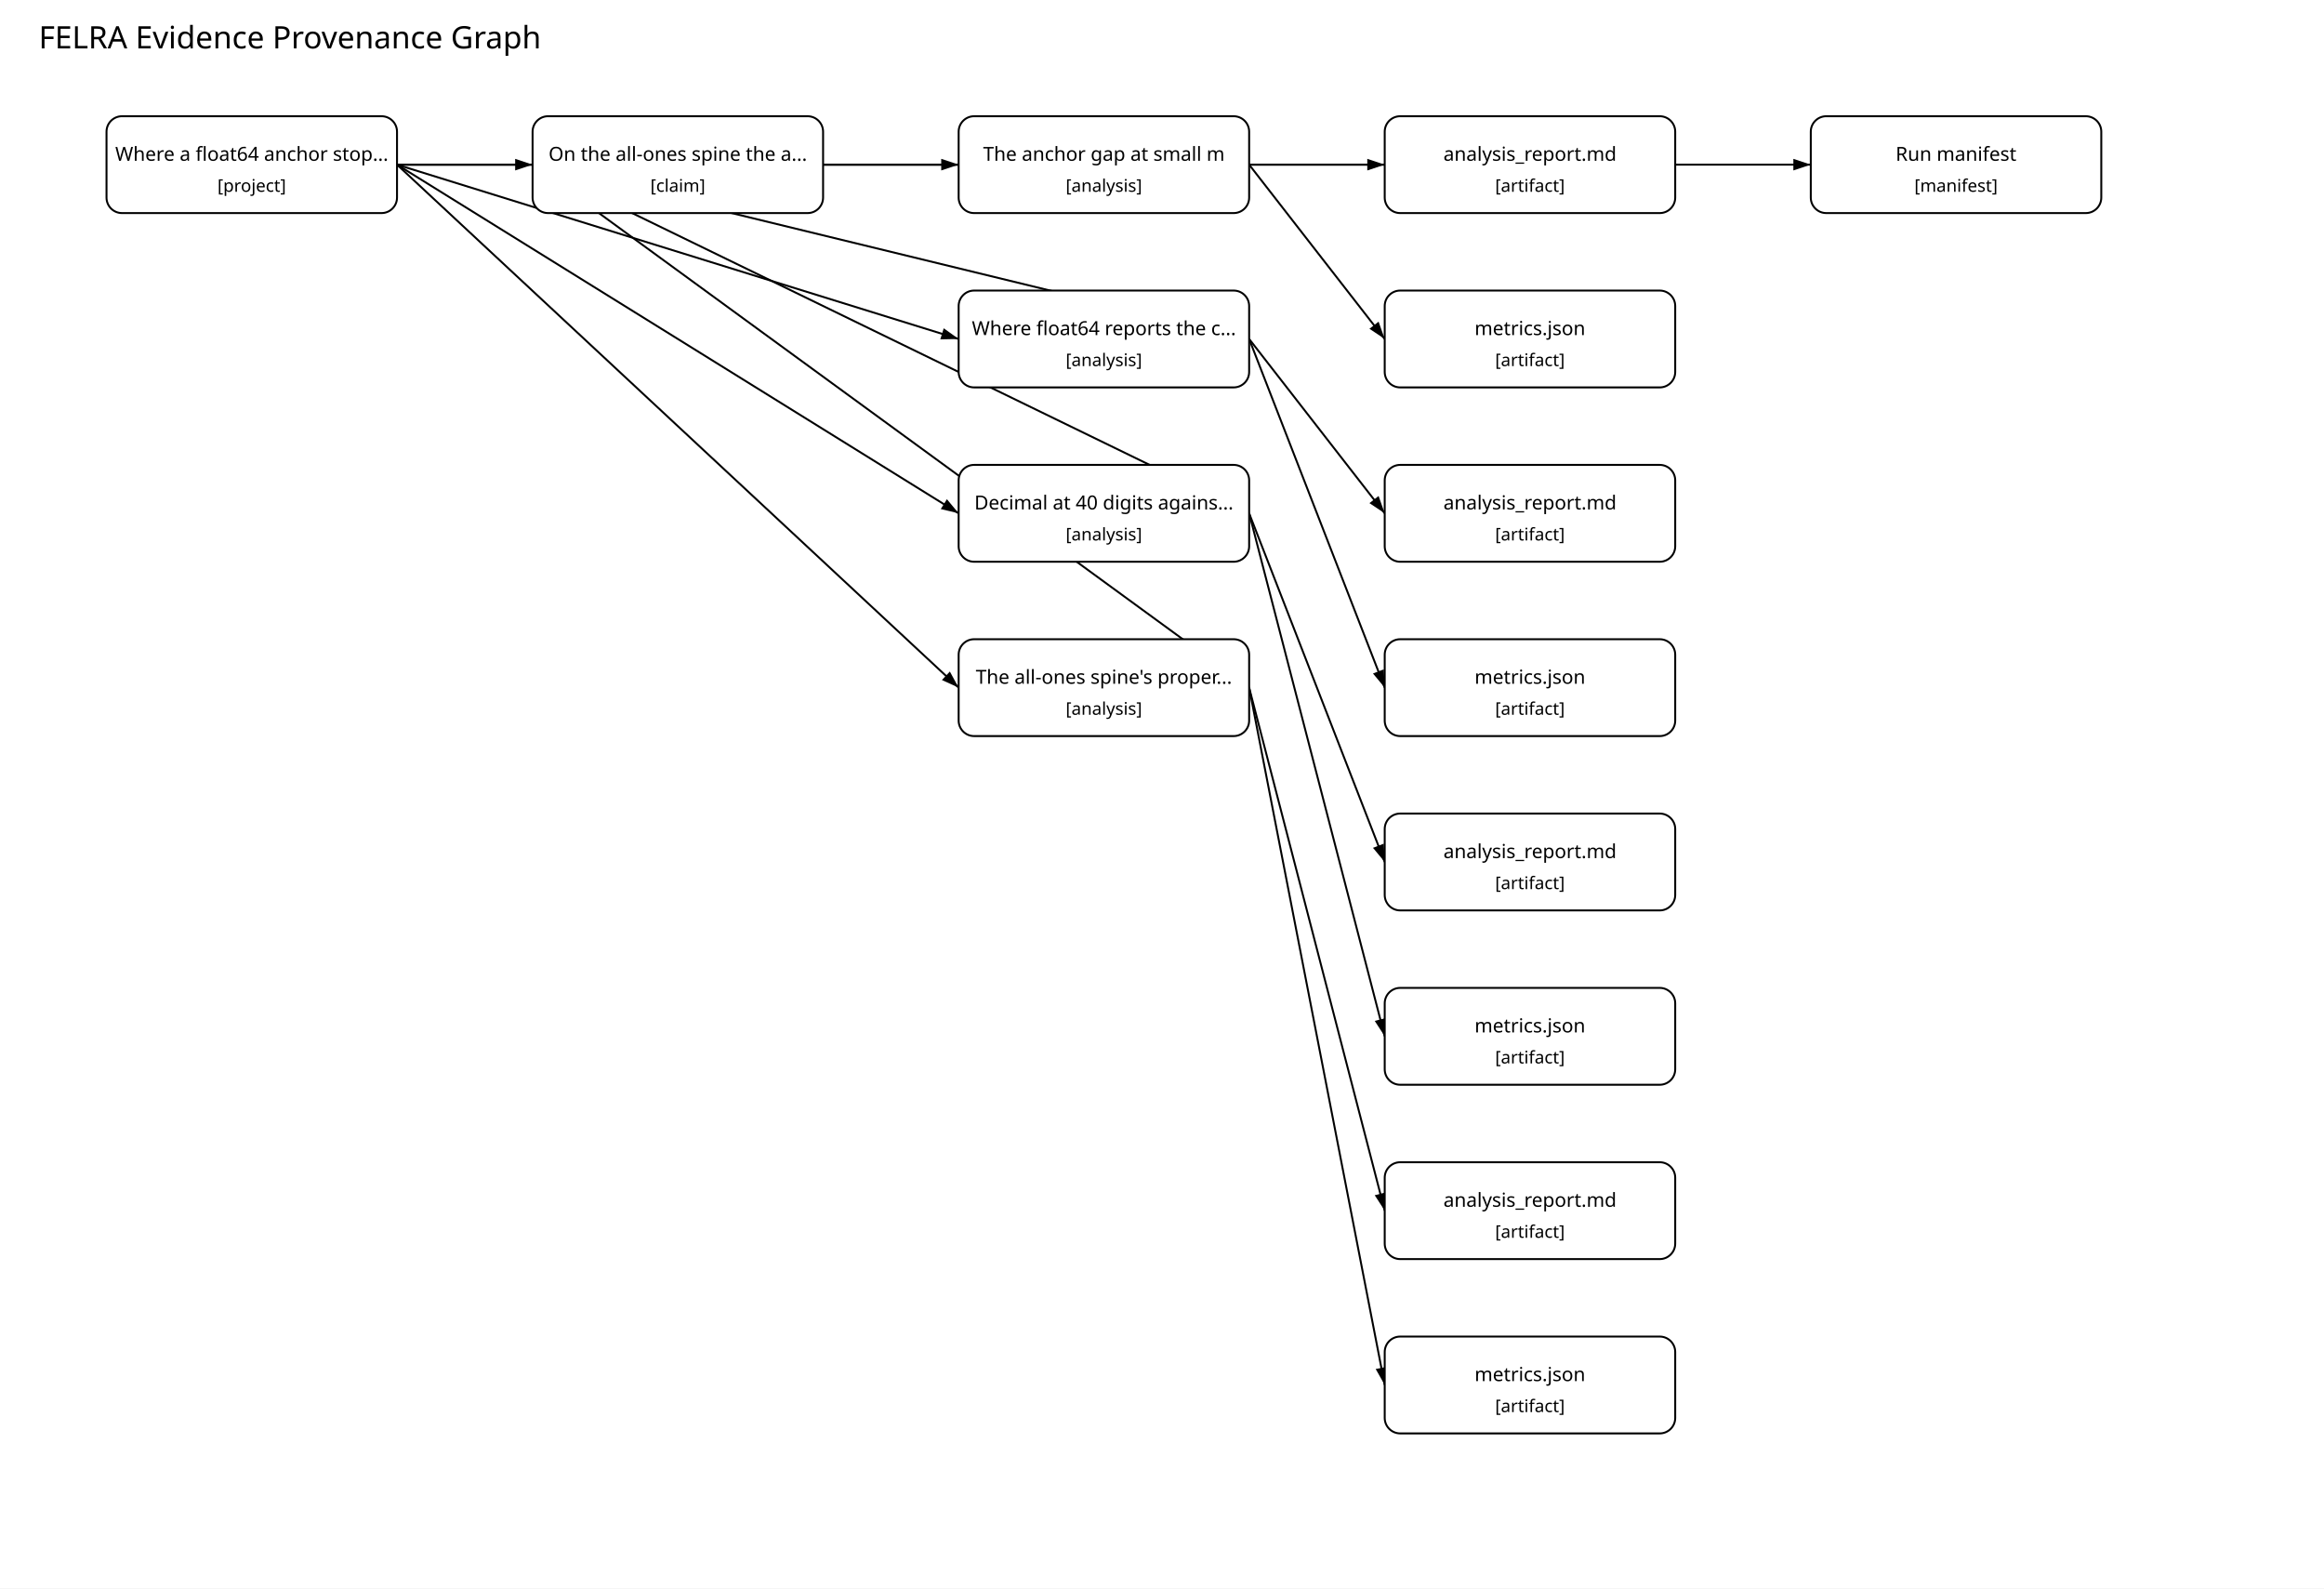
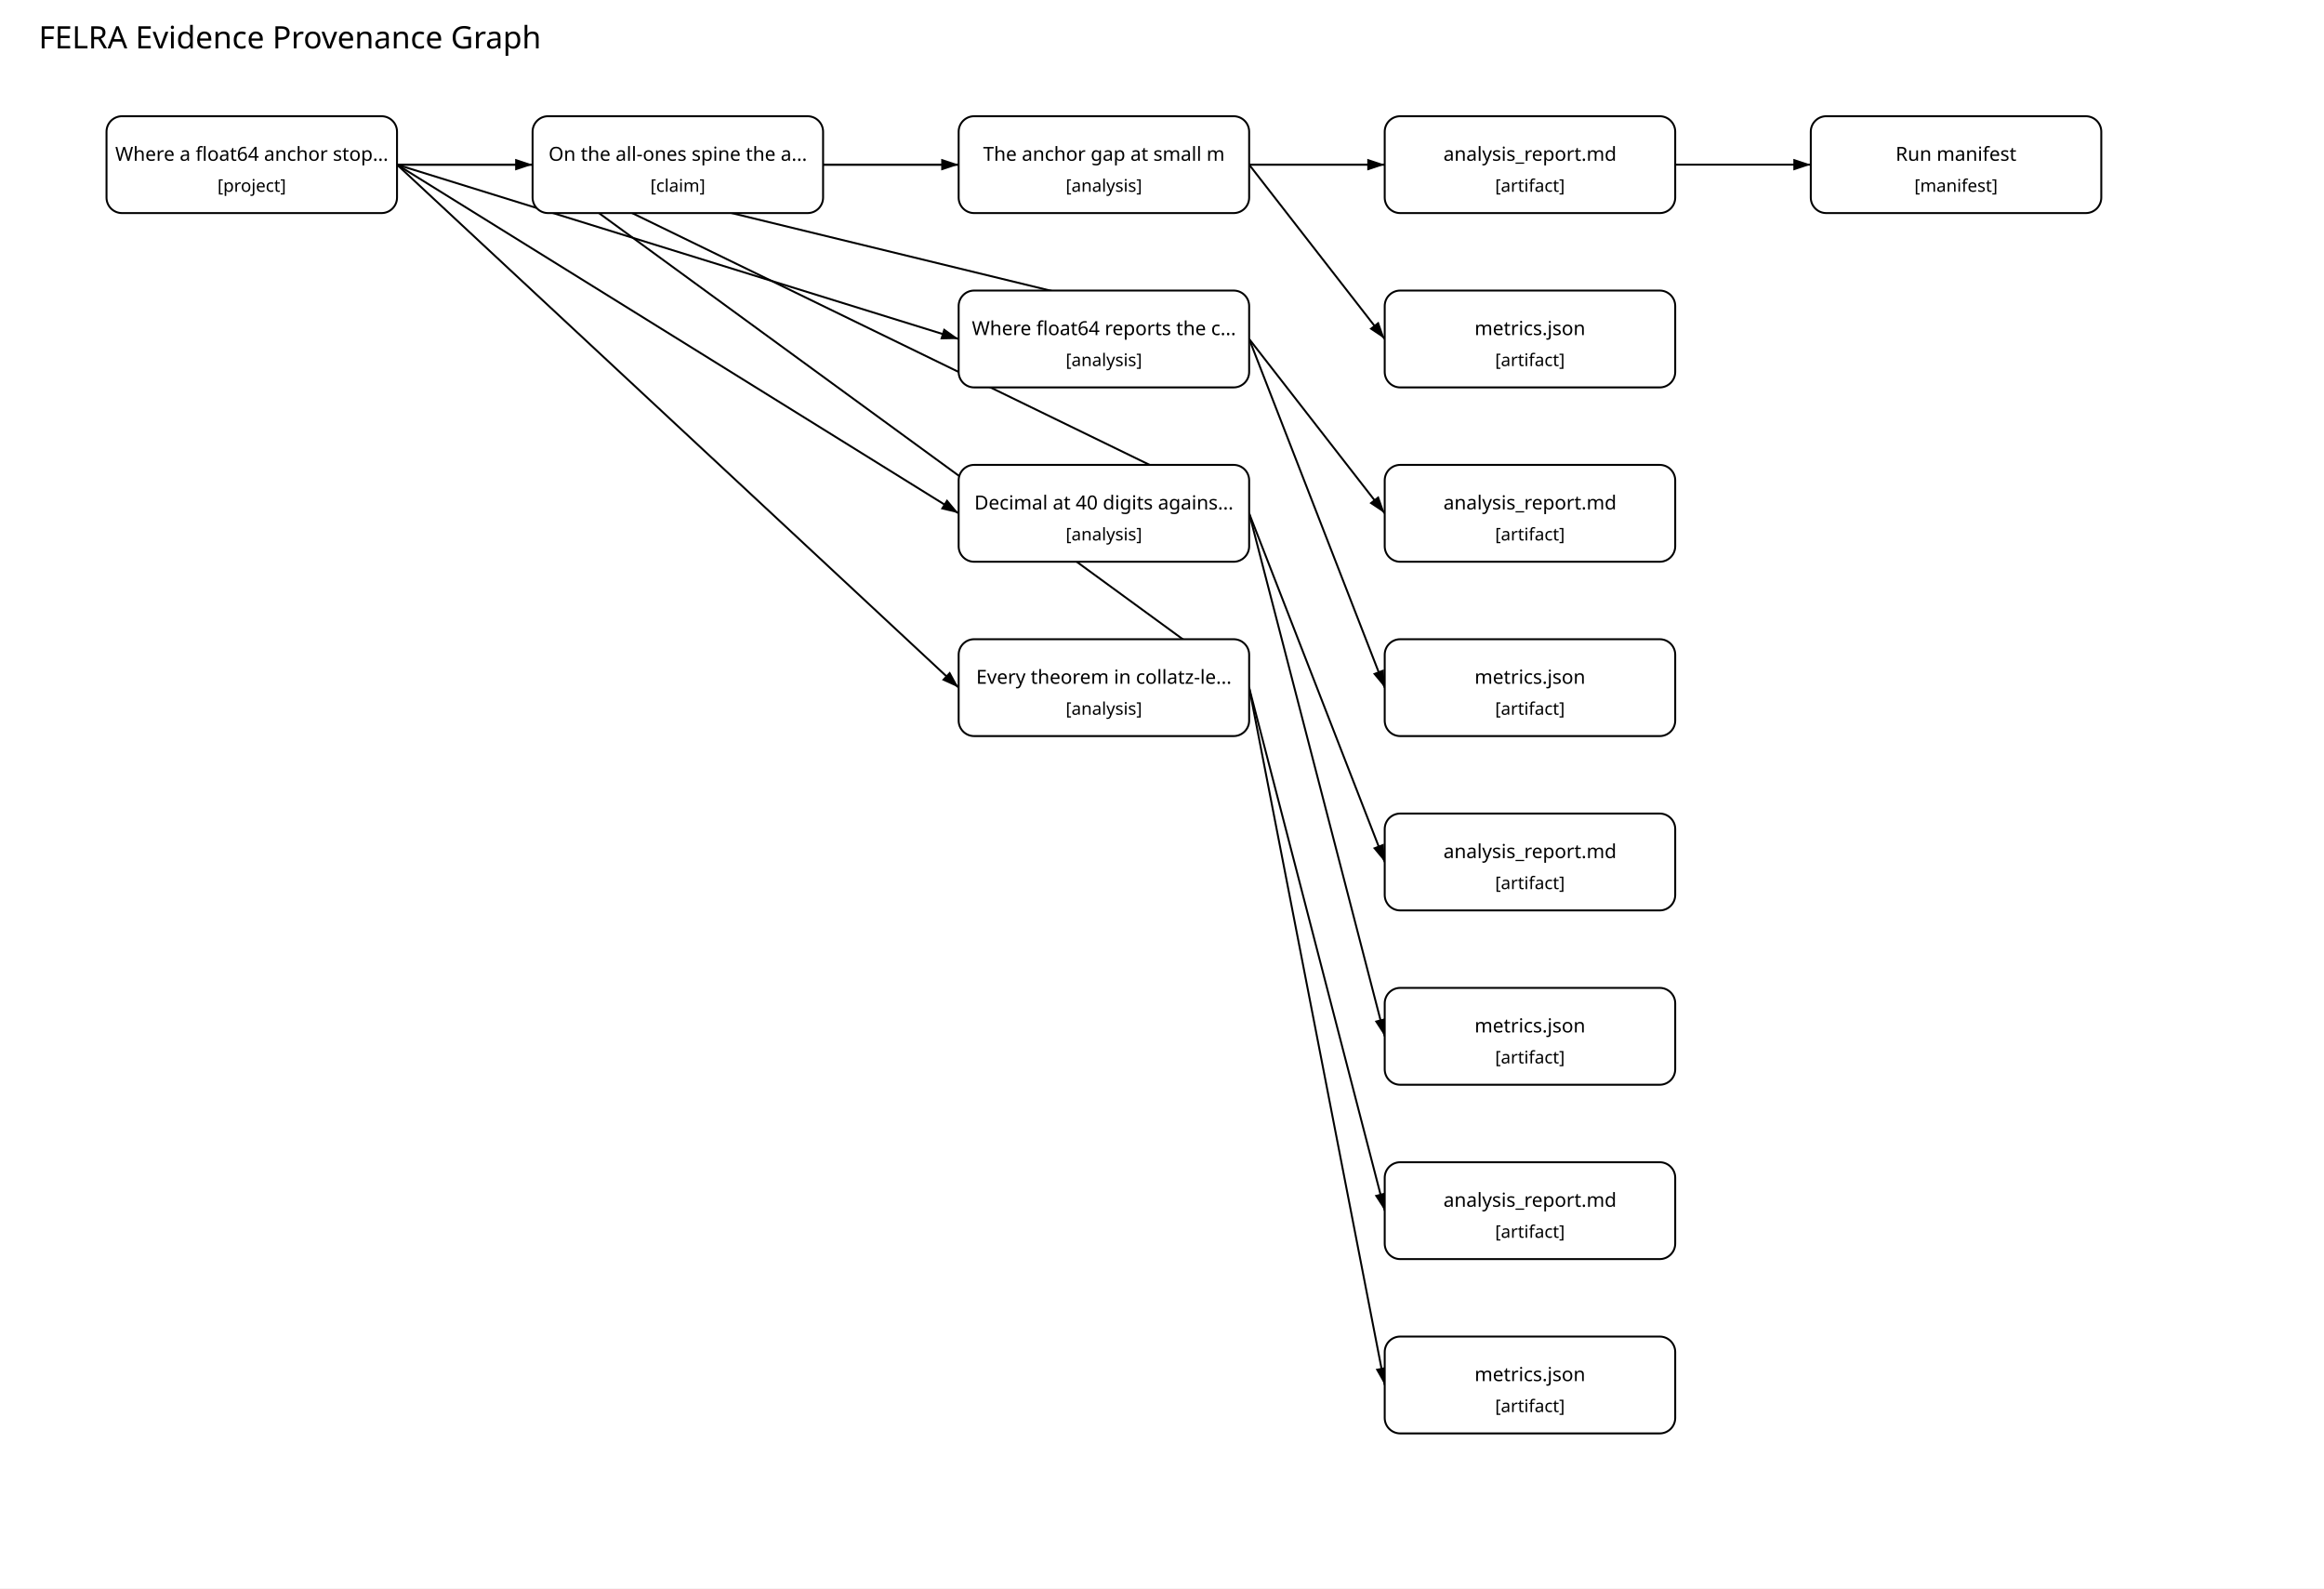
<svg xmlns="http://www.w3.org/2000/svg" width="1200" height="820" viewBox="0 0 1200 820">
  <defs>
    <marker id="arrow" markerWidth="10" markerHeight="10" refX="9" refY="3" orient="auto">
      <path d="M0,0 L0,6 L9,3 z" fill="black" />
    </marker>
  </defs>
  <rect width="100%" height="100%" fill="white" />
  <text x="20" y="25" font-family="sans-serif" font-size="16">FELRA Evidence Provenance Graph</text>
  <line x1="205" y1="85" x2="275" y2="85" stroke="black" stroke-width="1" marker-end="url(#arrow)" />
  <line x1="205" y1="85" x2="495" y2="85" stroke="black" stroke-width="1" marker-end="url(#arrow)" />
  <line x1="645" y1="85" x2="275" y2="85" stroke="black" stroke-width="1" marker-end="url(#arrow)" />
  <line x1="645" y1="85" x2="715" y2="85" stroke="black" stroke-width="1" marker-end="url(#arrow)" />
  <line x1="645" y1="85" x2="715" y2="175" stroke="black" stroke-width="1" marker-end="url(#arrow)" />
  <line x1="205" y1="85" x2="495" y2="175" stroke="black" stroke-width="1" marker-end="url(#arrow)" />
  <line x1="645" y1="175" x2="275" y2="85" stroke="black" stroke-width="1" marker-end="url(#arrow)" />
  <line x1="645" y1="175" x2="715" y2="265" stroke="black" stroke-width="1" marker-end="url(#arrow)" />
  <line x1="645" y1="175" x2="715" y2="355" stroke="black" stroke-width="1" marker-end="url(#arrow)" />
  <line x1="205" y1="85" x2="495" y2="265" stroke="black" stroke-width="1" marker-end="url(#arrow)" />
  <line x1="645" y1="265" x2="275" y2="85" stroke="black" stroke-width="1" marker-end="url(#arrow)" />
  <line x1="645" y1="265" x2="715" y2="445" stroke="black" stroke-width="1" marker-end="url(#arrow)" />
  <line x1="645" y1="265" x2="715" y2="535" stroke="black" stroke-width="1" marker-end="url(#arrow)" />
  <line x1="205" y1="85" x2="495" y2="355" stroke="black" stroke-width="1" marker-end="url(#arrow)" />
  <line x1="645" y1="355" x2="275" y2="85" stroke="black" stroke-width="1" marker-end="url(#arrow)" />
  <line x1="645" y1="355" x2="715" y2="625" stroke="black" stroke-width="1" marker-end="url(#arrow)" />
  <line x1="645" y1="355" x2="715" y2="715" stroke="black" stroke-width="1" marker-end="url(#arrow)" />
  <line x1="205" y1="85" x2="935" y2="85" stroke="black" stroke-width="1" marker-end="url(#arrow)" />
  <rect x="55" y="60" width="150" height="50" rx="8" fill="white" stroke="black" />
  <text x="130" y="83" text-anchor="middle" font-family="sans-serif" font-size="10">Where a float64 anchor stop...</text>
  <text x="130" y="99" text-anchor="middle" font-family="sans-serif" font-size="9">[project]</text>
  <rect x="275" y="60" width="150" height="50" rx="8" fill="white" stroke="black" />
  <text x="350" y="83" text-anchor="middle" font-family="sans-serif" font-size="10">On the all-ones spine the a...</text>
  <text x="350" y="99" text-anchor="middle" font-family="sans-serif" font-size="9">[claim]</text>
  <rect x="495" y="60" width="150" height="50" rx="8" fill="white" stroke="black" />
  <text x="570" y="83" text-anchor="middle" font-family="sans-serif" font-size="10">The anchor gap at small m</text>
  <text x="570" y="99" text-anchor="middle" font-family="sans-serif" font-size="9">[analysis]</text>
  <rect x="715" y="60" width="150" height="50" rx="8" fill="white" stroke="black" />
  <text x="790" y="83" text-anchor="middle" font-family="sans-serif" font-size="10">analysis_report.md</text>
  <text x="790" y="99" text-anchor="middle" font-family="sans-serif" font-size="9">[artifact]</text>
  <rect x="715" y="150" width="150" height="50" rx="8" fill="white" stroke="black" />
  <text x="790" y="173" text-anchor="middle" font-family="sans-serif" font-size="10">metrics.json</text>
  <text x="790" y="189" text-anchor="middle" font-family="sans-serif" font-size="9">[artifact]</text>
  <rect x="495" y="150" width="150" height="50" rx="8" fill="white" stroke="black" />
  <text x="570" y="173" text-anchor="middle" font-family="sans-serif" font-size="10">Where float64 reports the c...</text>
  <text x="570" y="189" text-anchor="middle" font-family="sans-serif" font-size="9">[analysis]</text>
  <rect x="715" y="240" width="150" height="50" rx="8" fill="white" stroke="black" />
  <text x="790" y="263" text-anchor="middle" font-family="sans-serif" font-size="10">analysis_report.md</text>
  <text x="790" y="279" text-anchor="middle" font-family="sans-serif" font-size="9">[artifact]</text>
  <rect x="715" y="330" width="150" height="50" rx="8" fill="white" stroke="black" />
  <text x="790" y="353" text-anchor="middle" font-family="sans-serif" font-size="10">metrics.json</text>
  <text x="790" y="369" text-anchor="middle" font-family="sans-serif" font-size="9">[artifact]</text>
  <rect x="495" y="240" width="150" height="50" rx="8" fill="white" stroke="black" />
  <text x="570" y="263" text-anchor="middle" font-family="sans-serif" font-size="10">Decimal at 40 digits agains...</text>
  <text x="570" y="279" text-anchor="middle" font-family="sans-serif" font-size="9">[analysis]</text>
  <rect x="715" y="420" width="150" height="50" rx="8" fill="white" stroke="black" />
  <text x="790" y="443" text-anchor="middle" font-family="sans-serif" font-size="10">analysis_report.md</text>
  <text x="790" y="459" text-anchor="middle" font-family="sans-serif" font-size="9">[artifact]</text>
  <rect x="715" y="510" width="150" height="50" rx="8" fill="white" stroke="black" />
  <text x="790" y="533" text-anchor="middle" font-family="sans-serif" font-size="10">metrics.json</text>
  <text x="790" y="549" text-anchor="middle" font-family="sans-serif" font-size="9">[artifact]</text>
  <rect x="495" y="330" width="150" height="50" rx="8" fill="white" stroke="black" />
-   <text x="570" y="353" text-anchor="middle" font-family="sans-serif" font-size="10">The all-ones spine's proper...</text>
+   <text x="570" y="353" text-anchor="middle" font-family="sans-serif" font-size="10">Every theorem in collatz-le...</text>
  <text x="570" y="369" text-anchor="middle" font-family="sans-serif" font-size="9">[analysis]</text>
  <rect x="715" y="600" width="150" height="50" rx="8" fill="white" stroke="black" />
  <text x="790" y="623" text-anchor="middle" font-family="sans-serif" font-size="10">analysis_report.md</text>
  <text x="790" y="639" text-anchor="middle" font-family="sans-serif" font-size="9">[artifact]</text>
  <rect x="715" y="690" width="150" height="50" rx="8" fill="white" stroke="black" />
  <text x="790" y="713" text-anchor="middle" font-family="sans-serif" font-size="10">metrics.json</text>
  <text x="790" y="729" text-anchor="middle" font-family="sans-serif" font-size="9">[artifact]</text>
  <rect x="935" y="60" width="150" height="50" rx="8" fill="white" stroke="black" />
  <text x="1010" y="83" text-anchor="middle" font-family="sans-serif" font-size="10">Run manifest</text>
  <text x="1010" y="99" text-anchor="middle" font-family="sans-serif" font-size="9">[manifest]</text>
</svg>
